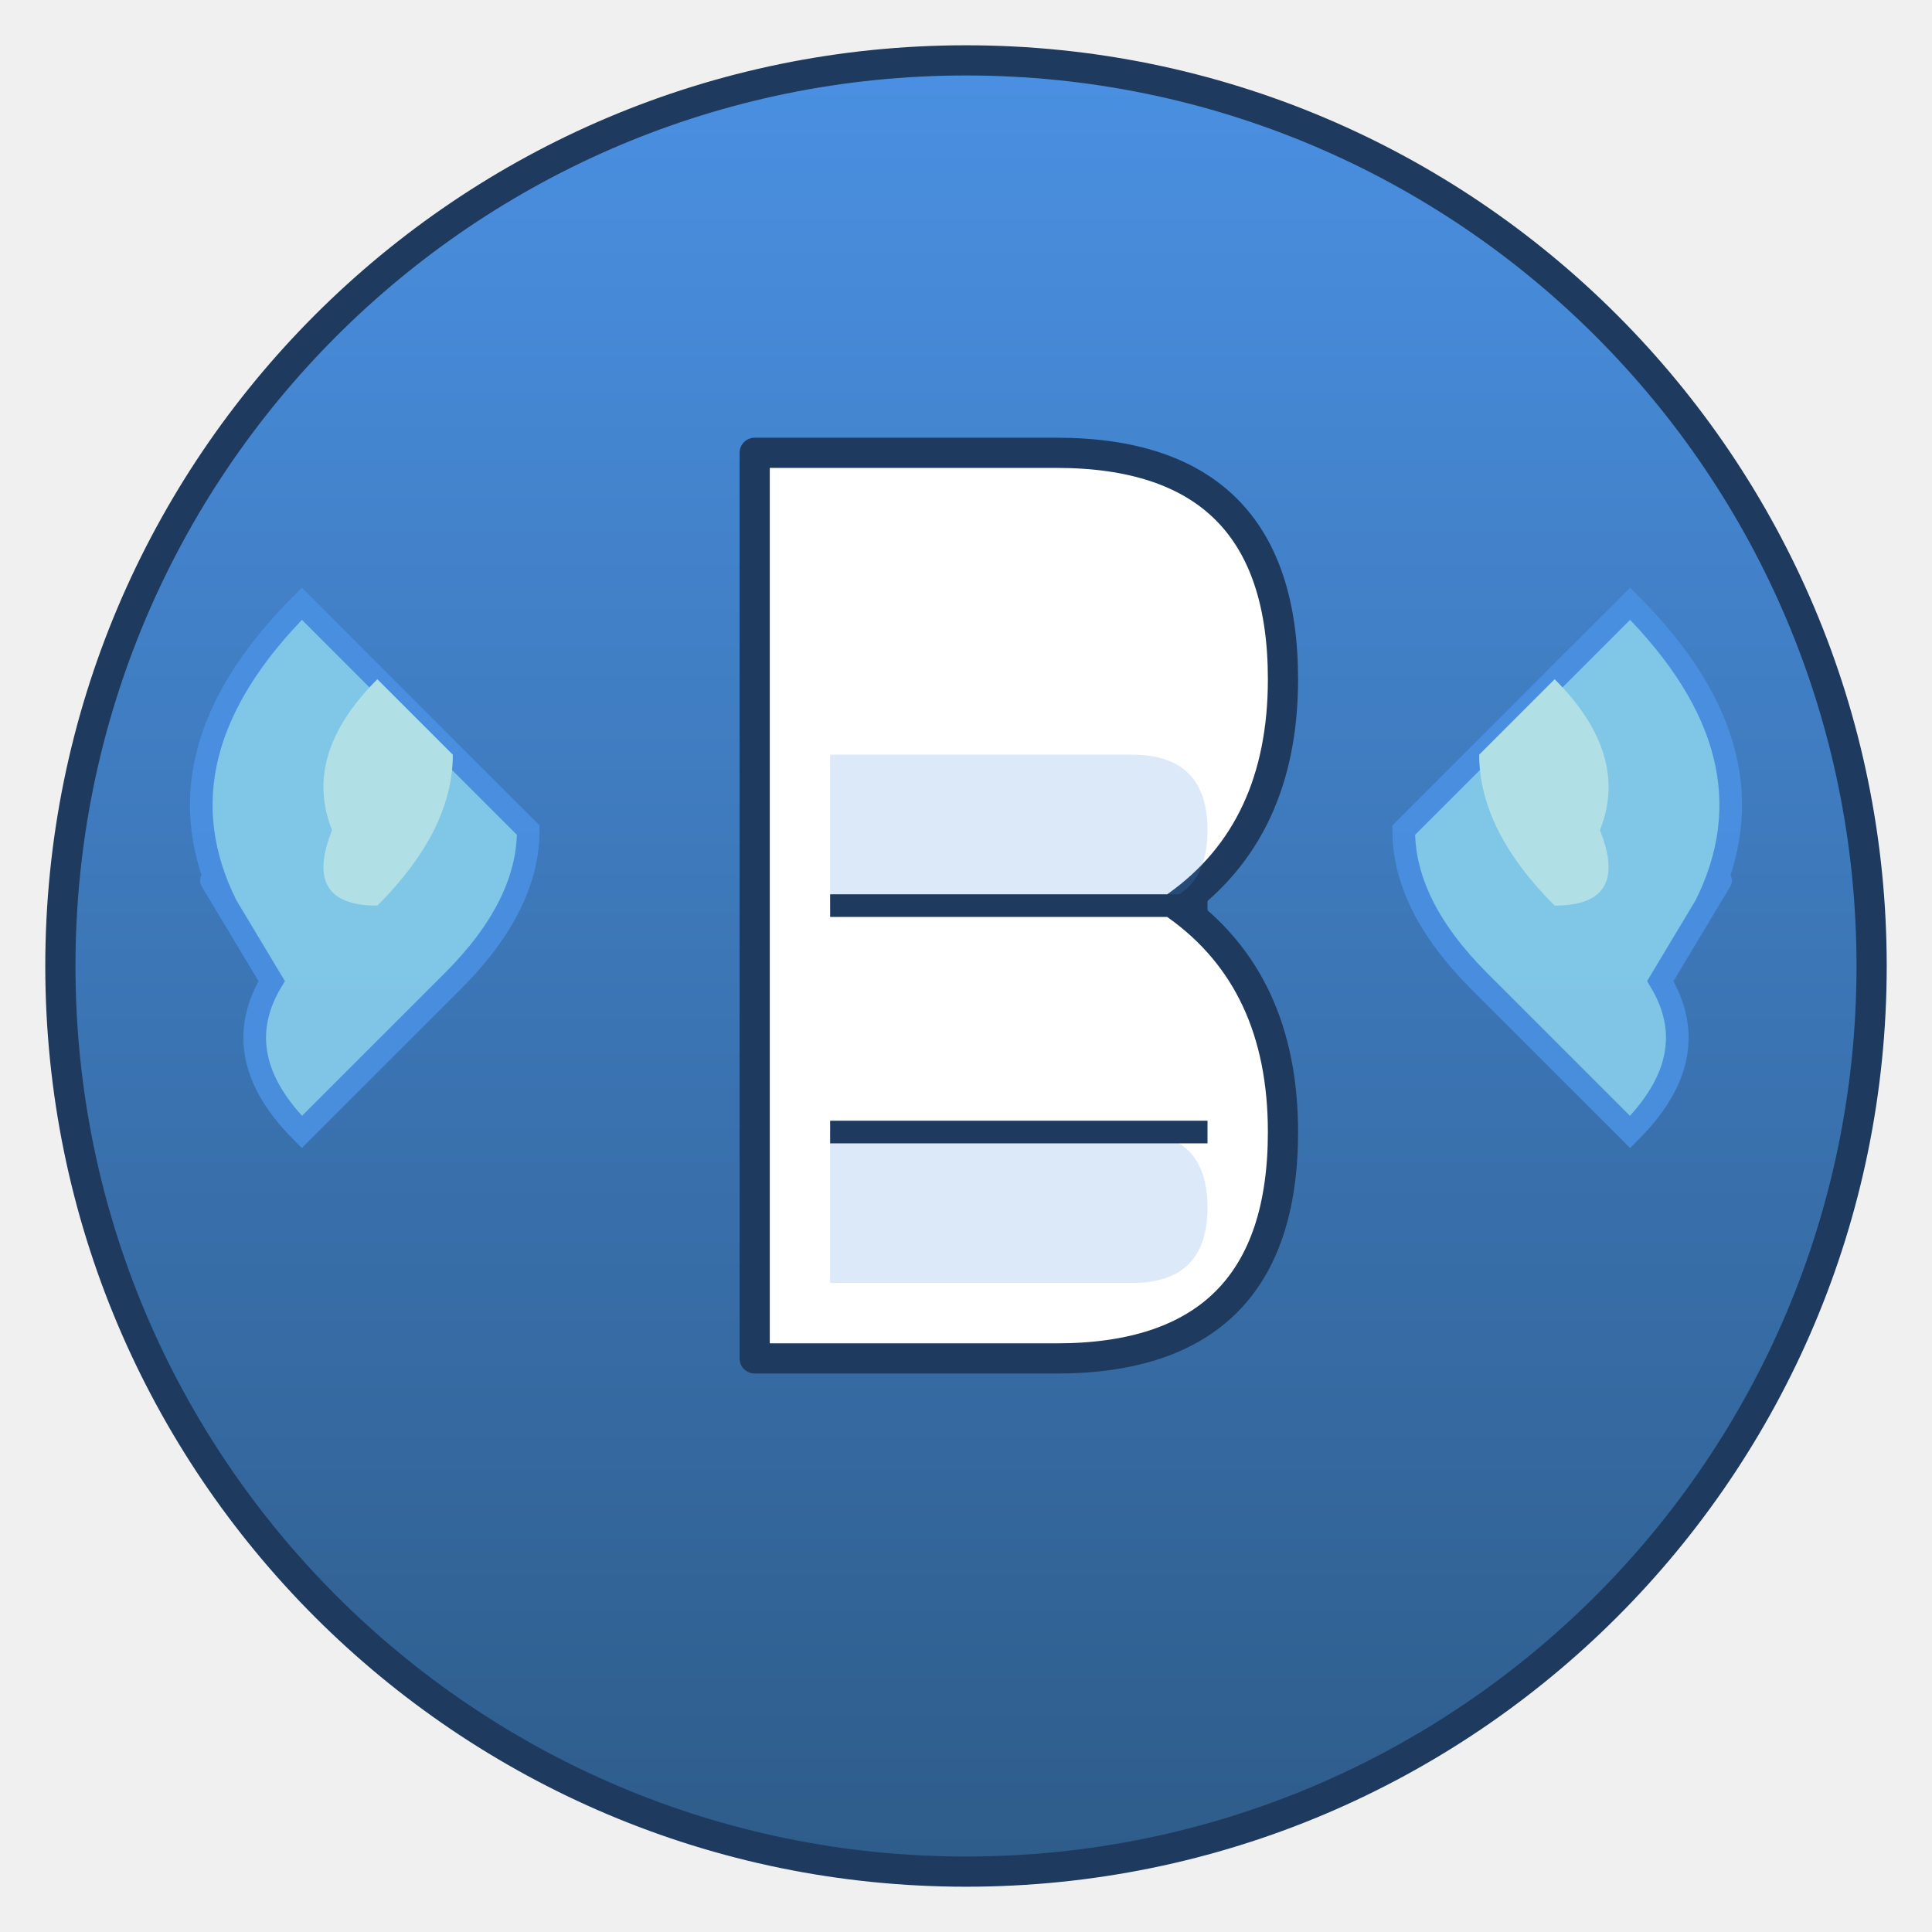
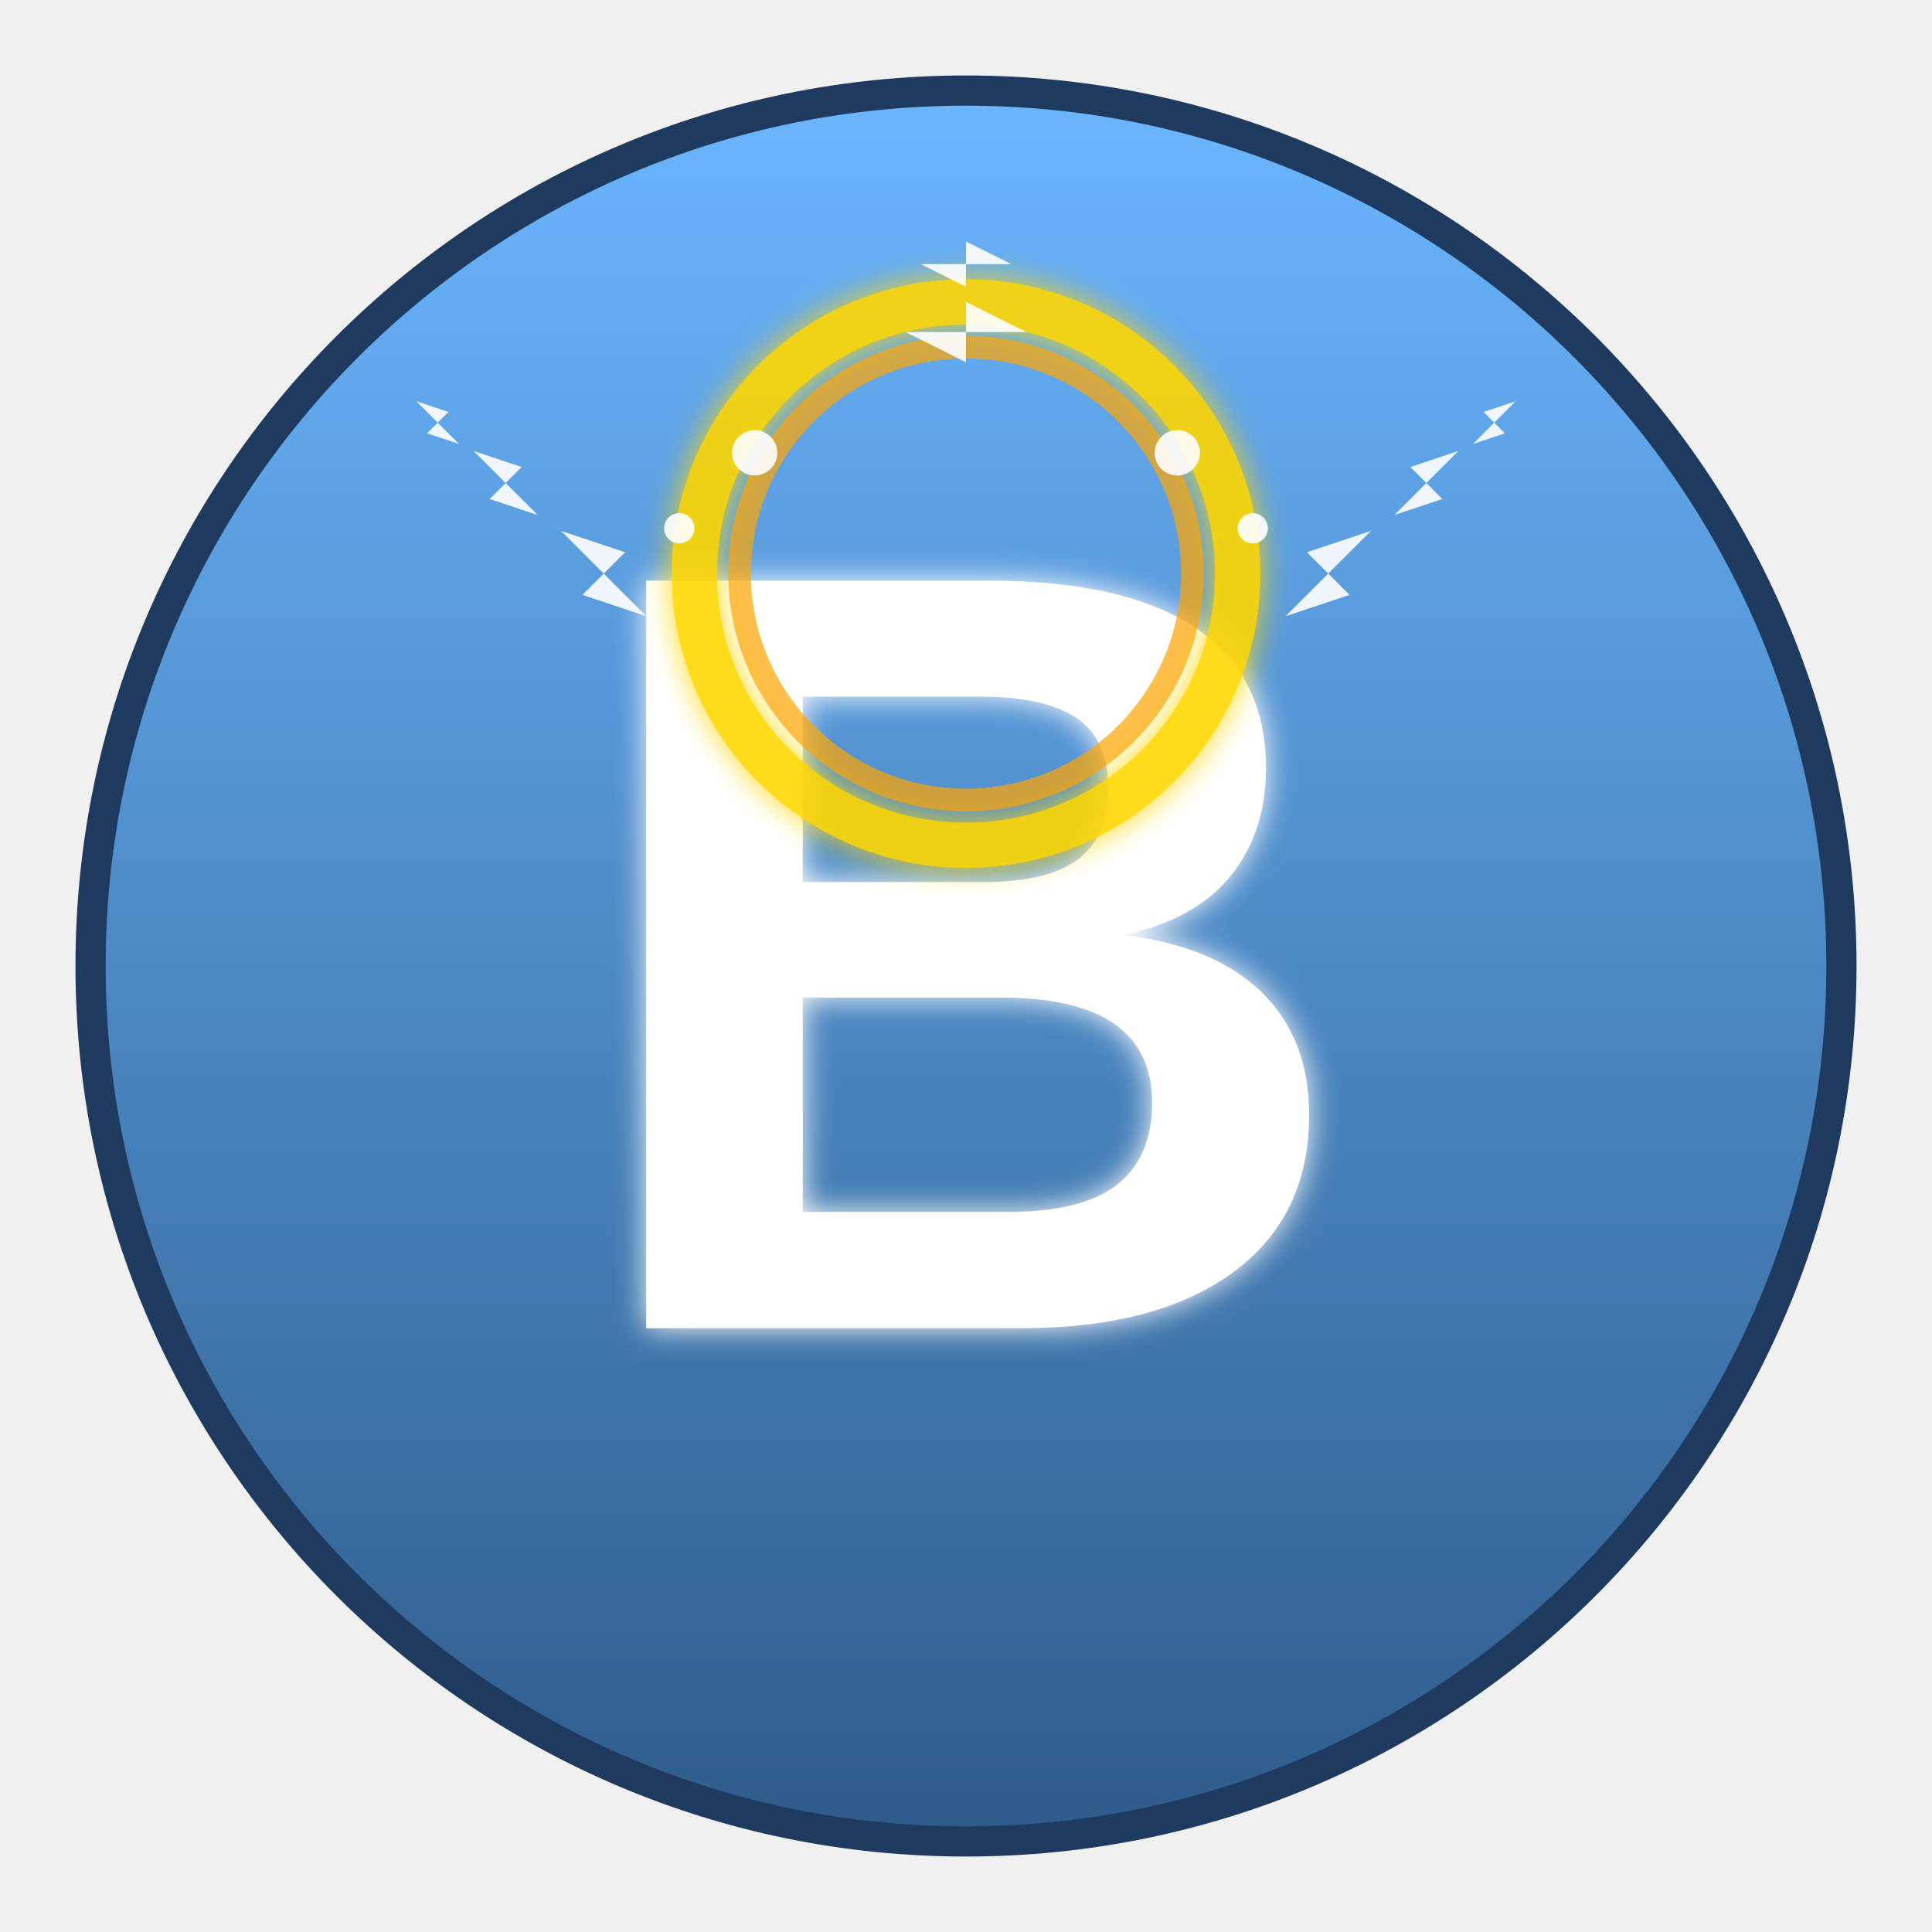
<svg xmlns="http://www.w3.org/2000/svg" viewBox="0 0 128 128" width="128" height="128">
  <defs>
    <linearGradient id="blueGrad" x1="0%" y1="0%" x2="0%" y2="100%">
-       <stop offset="0%" style="stop-color:#4A90E2;stop-opacity:1" />
+       <stop offset="0%" style="stop-color:#6BB6FF;stop-opacity:1" />
      <stop offset="100%" style="stop-color:#2E5C8A;stop-opacity:1" />
    </linearGradient>
+     <filter id="glow">
+       <feGaussianBlur stdDeviation="1" result="coloredBlur" />
+       <feMerge>
+         <feMergeNode in="coloredBlur" />
+         <feMergeNode in="SourceGraphic" />
+       </feMerge>
+     </filter>
  </defs>
-   <circle cx="64" cy="64" r="60" fill="url(#blueGrad)" stroke="#1E3A5F" stroke-width="2" />
-   <path d="M 20 40 Q 10 50, 15 60 Q 12 55, 18 65 Q 15 70, 20 75 Q 25 70, 30 65 Q 35 60, 35 55 Q 30 50, 25 45 Z" fill="#87CEEB" stroke="#4A90E2" stroke-width="1.5" opacity="0.9" />
-   <path d="M 25 45 Q 20 50, 22 55 Q 20 60, 25 60 Q 30 55, 30 50 Z" fill="#B0E0E6" />
-   <path d="M 108 40 Q 118 50, 113 60 Q 116 55, 110 65 Q 113 70, 108 75 Q 103 70, 98 65 Q 93 60, 93 55 Q 98 50, 103 45 Z" fill="#87CEEB" stroke="#4A90E2" stroke-width="1.5" opacity="0.9" />
-   <path d="M 103 45 Q 108 50, 106 55 Q 108 60, 103 60 Q 98 55, 98 50 Z" fill="#B0E0E6" />
-   <path d="M 50 30 L 50 90 L 70 90 Q 85 90, 85 75 Q 85 65, 78 60 Q 85 55, 85 45 Q 85 30, 70 30 Z" fill="white" stroke="#1E3A5F" stroke-width="2" stroke-linejoin="round" />
-   <path d="M 55 35 L 55 60 L 75 60 Q 80 60, 80 55 Q 80 50, 75 50 L 55 50 Z" fill="#4A90E2" opacity="0.2" />
-   <path d="M 55 65 L 55 85 L 75 85 Q 80 85, 80 80 Q 80 75, 75 75 L 55 75 Z" fill="#4A90E2" opacity="0.2" />
-   <line x1="55" y1="60" x2="80" y2="60" stroke="#1E3A5F" stroke-width="1.5" />
-   <line x1="55" y1="75" x2="80" y2="75" stroke="#1E3A5F" stroke-width="1.5" />
+   <circle cx="64" cy="64" r="58" fill="url(#blueGrad)" />
+   <circle cx="64" cy="64" r="58" fill="none" stroke="#1E3A5F" stroke-width="2" />
+   <text x="64" y="88" font-family="Arial, sans-serif" font-size="72" font-weight="bold" fill="white" text-anchor="middle" filter="url(#glow)">B</text>
+   <circle cx="64" cy="38" r="18" fill="none" stroke="#FFD700" stroke-width="3" opacity="0.9" filter="url(#glow)" />
+   <circle cx="64" cy="38" r="15" fill="none" stroke="#FFA500" stroke-width="1.5" opacity="0.7" />
+   <g opacity="0.9">
+     <path d="M 38 38 L 42 38 L 40 34 L 40 42 Z" fill="white" transform="rotate(-45 40 38)" />
+     <path d="M 32 32 L 35 32 L 33.5 29 L 33.5 35 Z" fill="white" transform="rotate(-45 33.5 32)" />
+     <path d="M 28 28 L 30 28 L 29 26 L 29 30 Z" fill="white" transform="rotate(-45 29 28)" />
+     <path d="M 90 38 L 86 38 L 88 34 L 88 42 Z" fill="white" transform="rotate(45 88 38)" />
+     <path d="M 96 32 L 93 32 L 94.5 29 L 94.5 35 Z" fill="white" transform="rotate(45 94.5 32)" />
+     <path d="M 100 28 L 98 28 L 99 26 L 99 30 Z" fill="white" transform="rotate(45 99 28)" />
+     <path d="M 64 20 L 64 24 L 60 22 L 68 22 Z" fill="white" />
+     <path d="M 64 16 L 64 19 L 61 17.5 L 67 17.5 Z" fill="white" />
+     <circle cx="50" cy="30" r="1.5" fill="white" />
+     <circle cx="78" cy="30" r="1.5" fill="white" />
+     <circle cx="45" cy="35" r="1" fill="white" />
+     <circle cx="83" cy="35" r="1" fill="white" />
+   </g>
</svg>
